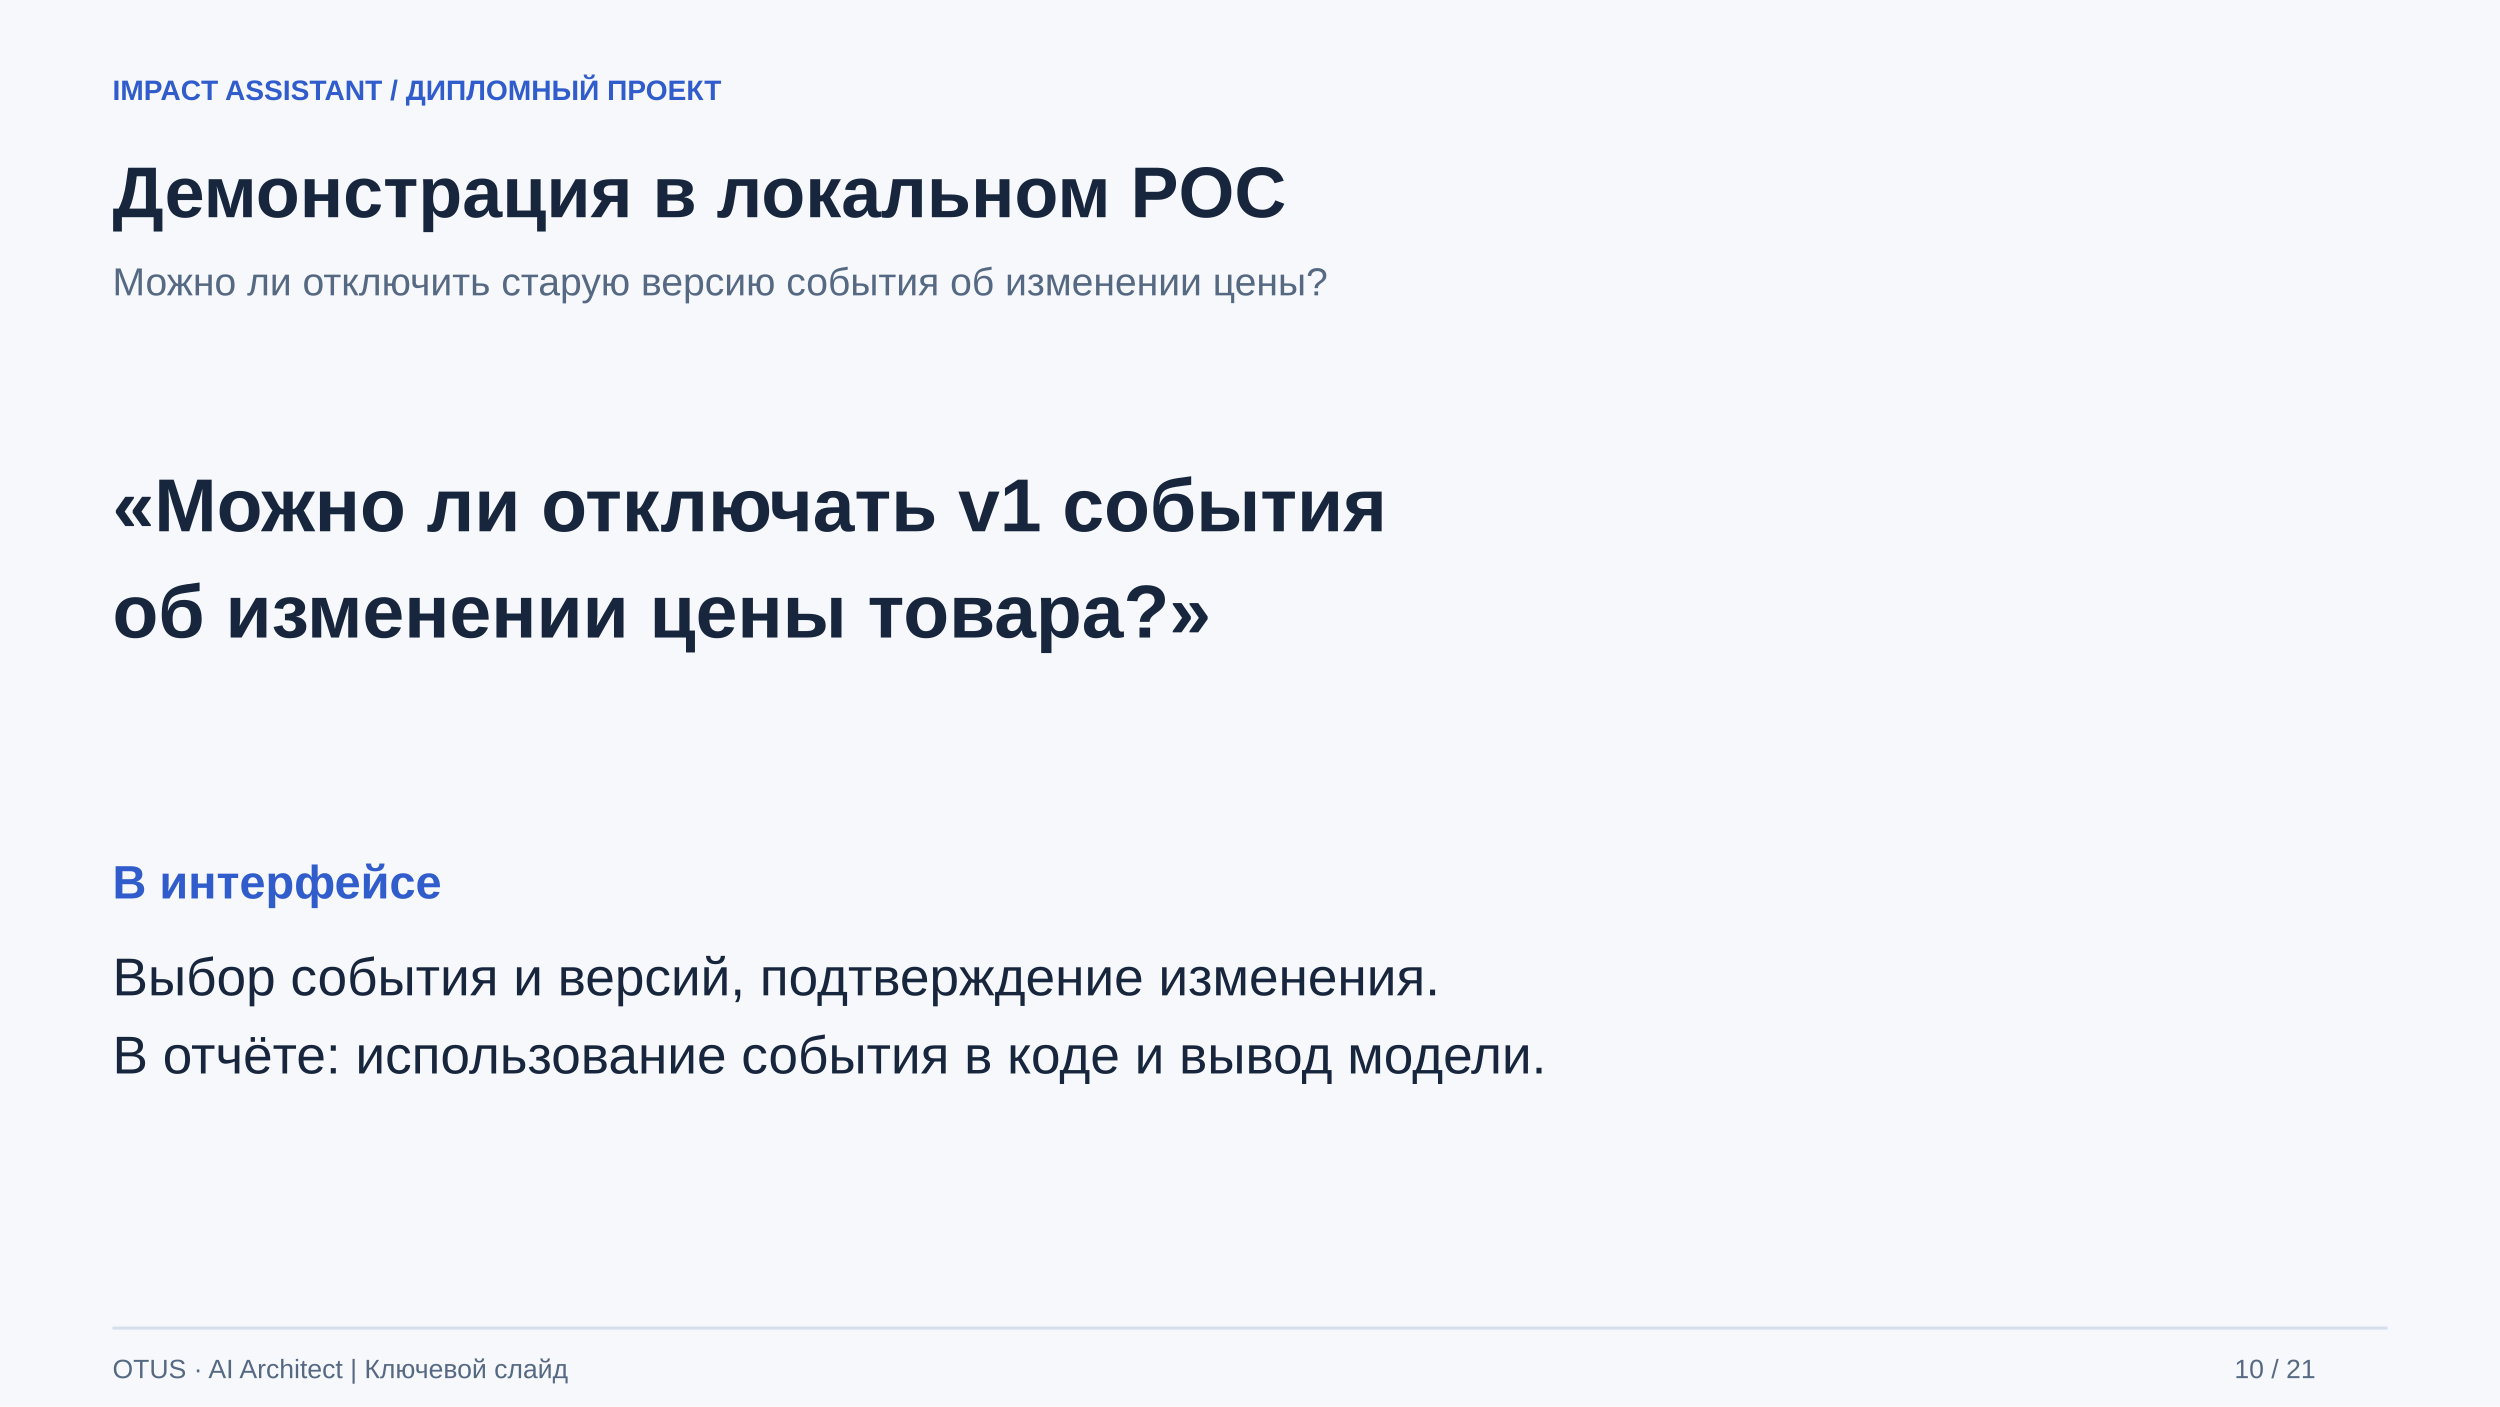
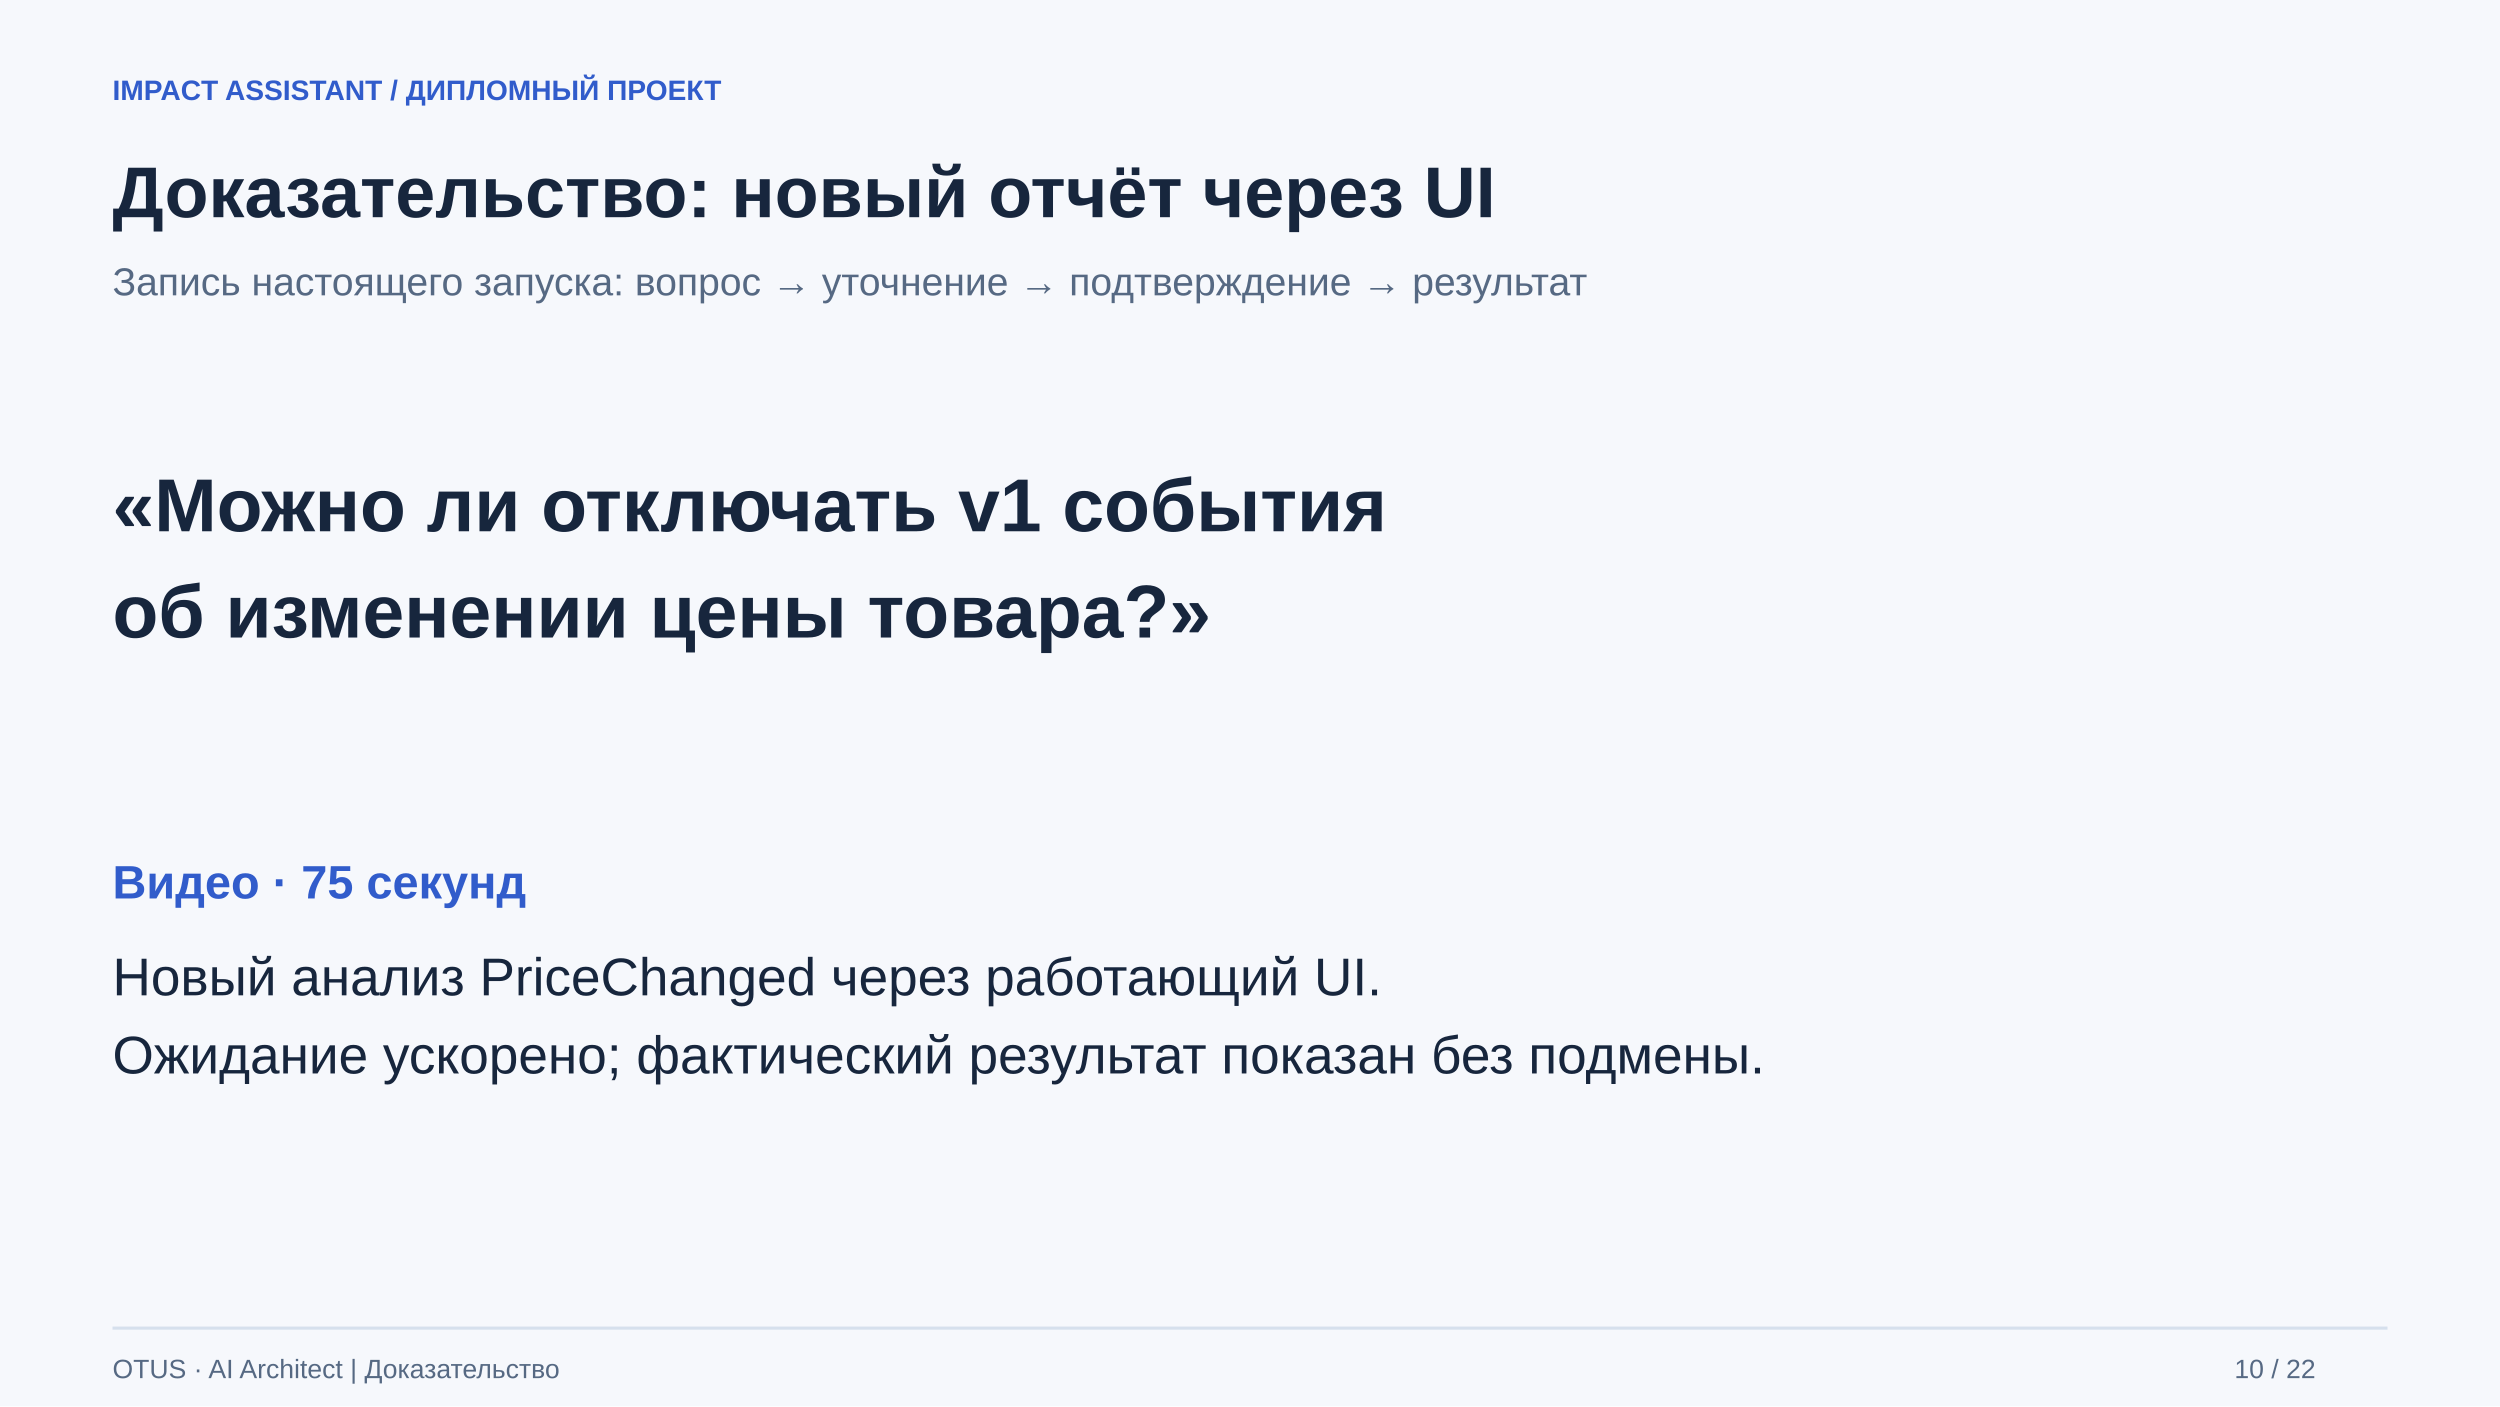
<svg xmlns="http://www.w3.org/2000/svg" width="1600" height="900" viewBox="0 0 1600 900" role="img" aria-labelledby="title desc">
  <defs>
    <marker id="arrow" markerWidth="10" markerHeight="10" refX="8" refY="5" orient="auto">
      <path d="M1 1L8 5L1 9Z" fill="#315CCB" />
    </marker>
  </defs>
  <g font-family="Arial, sans-serif">
    <rect width="1600" height="900" fill="#F6F8FC" />
    <text x="72" y="64" font-size="18" fill="#315CCB" font-weight="700">IMPACT ASSISTANT  /  ДИПЛОМНЫЙ ПРОЕКТ</text>
-     <text x="72" y="139" font-size="46" fill="#17263D" font-weight="700">Демонстрация в локальном POC</text>
-     <text x="72" y="189" font-size="25" fill="#566983" font-weight="400">Можно ли отключить старую версию события об изменении цены?</text>
+     <text x="72" y="139" font-size="46" fill="#17263D" font-weight="700">Доказательство: новый отчёт через UI</text>
+     <text x="72" y="189" font-size="25" fill="#566983" font-weight="400">Запись настоящего запуска: вопрос → уточнение → подтверждение → результат</text>
    <text x="72" y="340" font-size="48" fill="#17263D" font-weight="700">«Можно ли отключать v1 события</text>
    <text x="72" y="408" font-size="48" fill="#17263D" font-weight="700">об изменении цены товара?»</text>
-     <text x="72" y="575" font-size="30" fill="#315CCB" font-weight="700">В интерфейсе</text>
-     <text x="72" y="637" font-size="34" fill="#17263D" font-weight="400">Выбор события и версий, подтверждение изменения.</text>
-     <text x="72" y="687" font-size="34" fill="#17263D" font-weight="400">В отчёте: использование события в коде и вывод модели.</text>
+     <text x="72" y="575" font-size="30" fill="#315CCB" font-weight="700">Видео · 75 секунд</text>
+     <text x="72" y="637" font-size="34" fill="#17263D" font-weight="400">Новый анализ PriceChanged через работающий UI.</text>
+     <text x="72" y="687" font-size="34" fill="#17263D" font-weight="400">Ожидание ускорено; фактический результат показан без подмены.</text>
    <path d="M72 850h1456" stroke="#D6E0ED" stroke-width="2" />
-     <text x="72" y="882" font-size="17" fill="#566983" font-weight="400">OTUS · AI Architect   |   Ключевой слайд</text>
-     <text x="1430" y="882" font-size="17" fill="#566983" font-weight="400">10 / 21</text>
+     <text x="72" y="882" font-size="17" fill="#566983" font-weight="400">OTUS · AI Architect   |   Доказательство</text>
+     <text x="1430" y="882" font-size="17" fill="#566983" font-weight="400">10 / 22</text>
  </g>
</svg>
